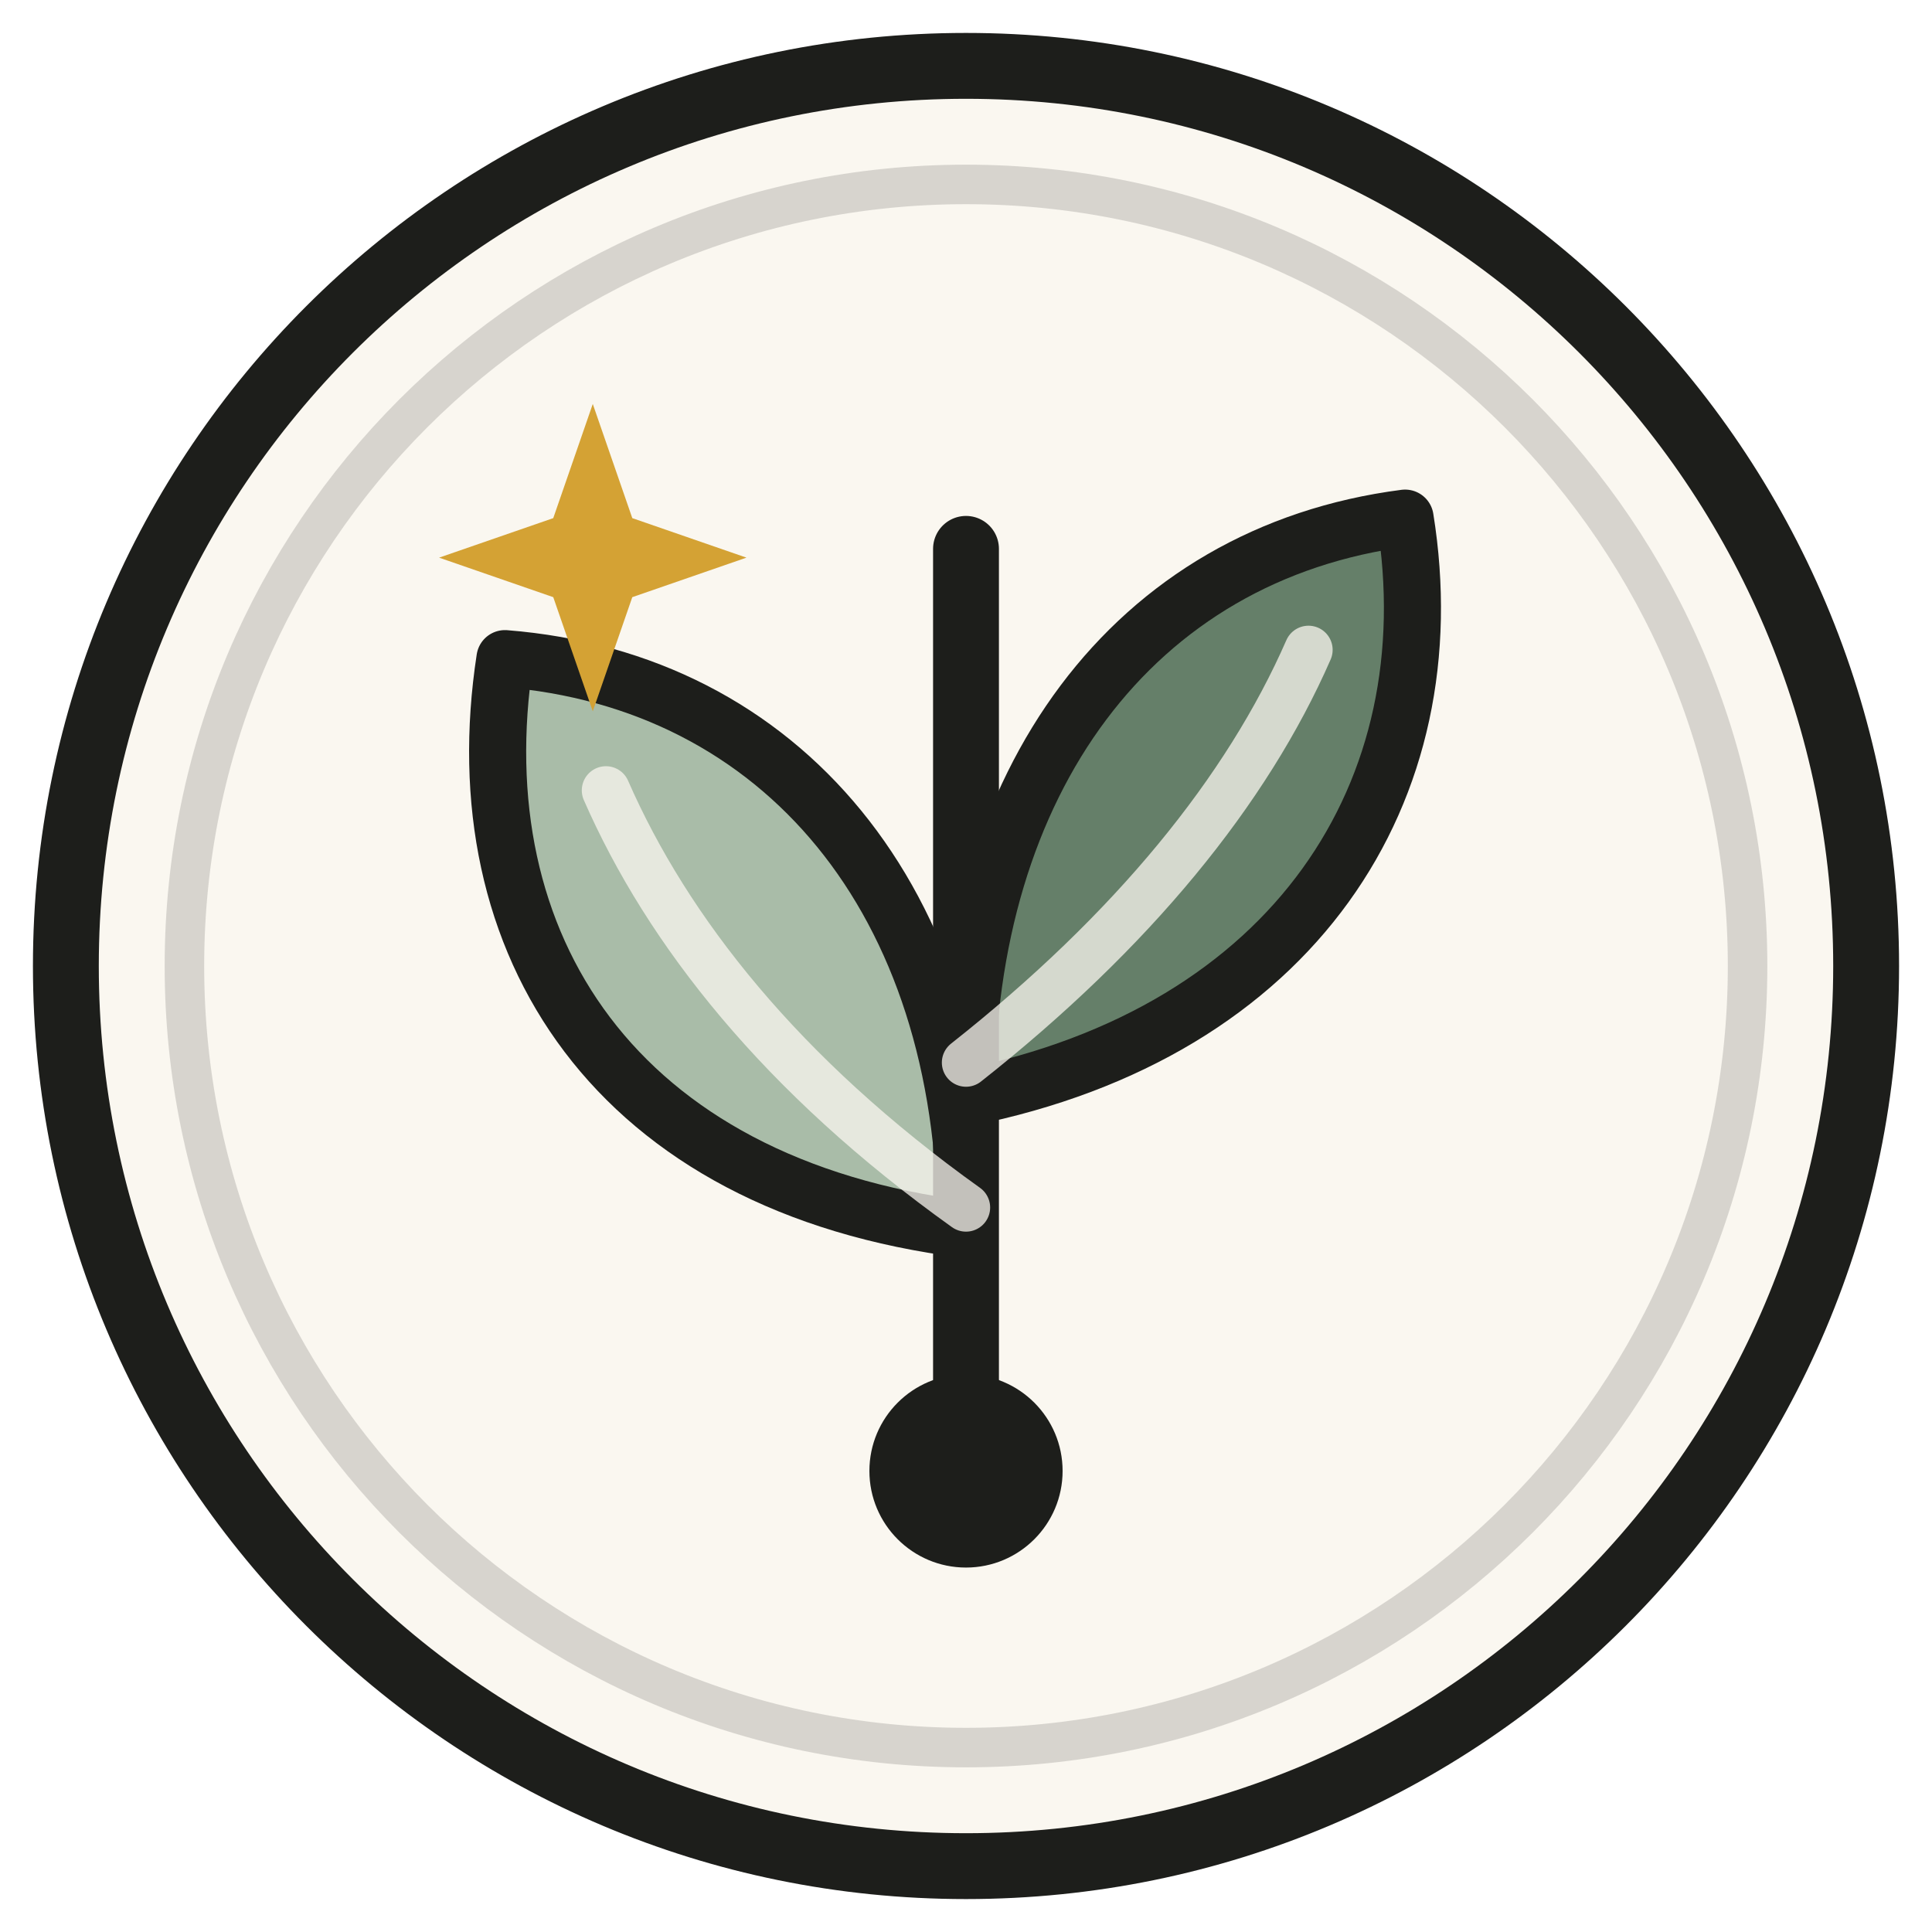
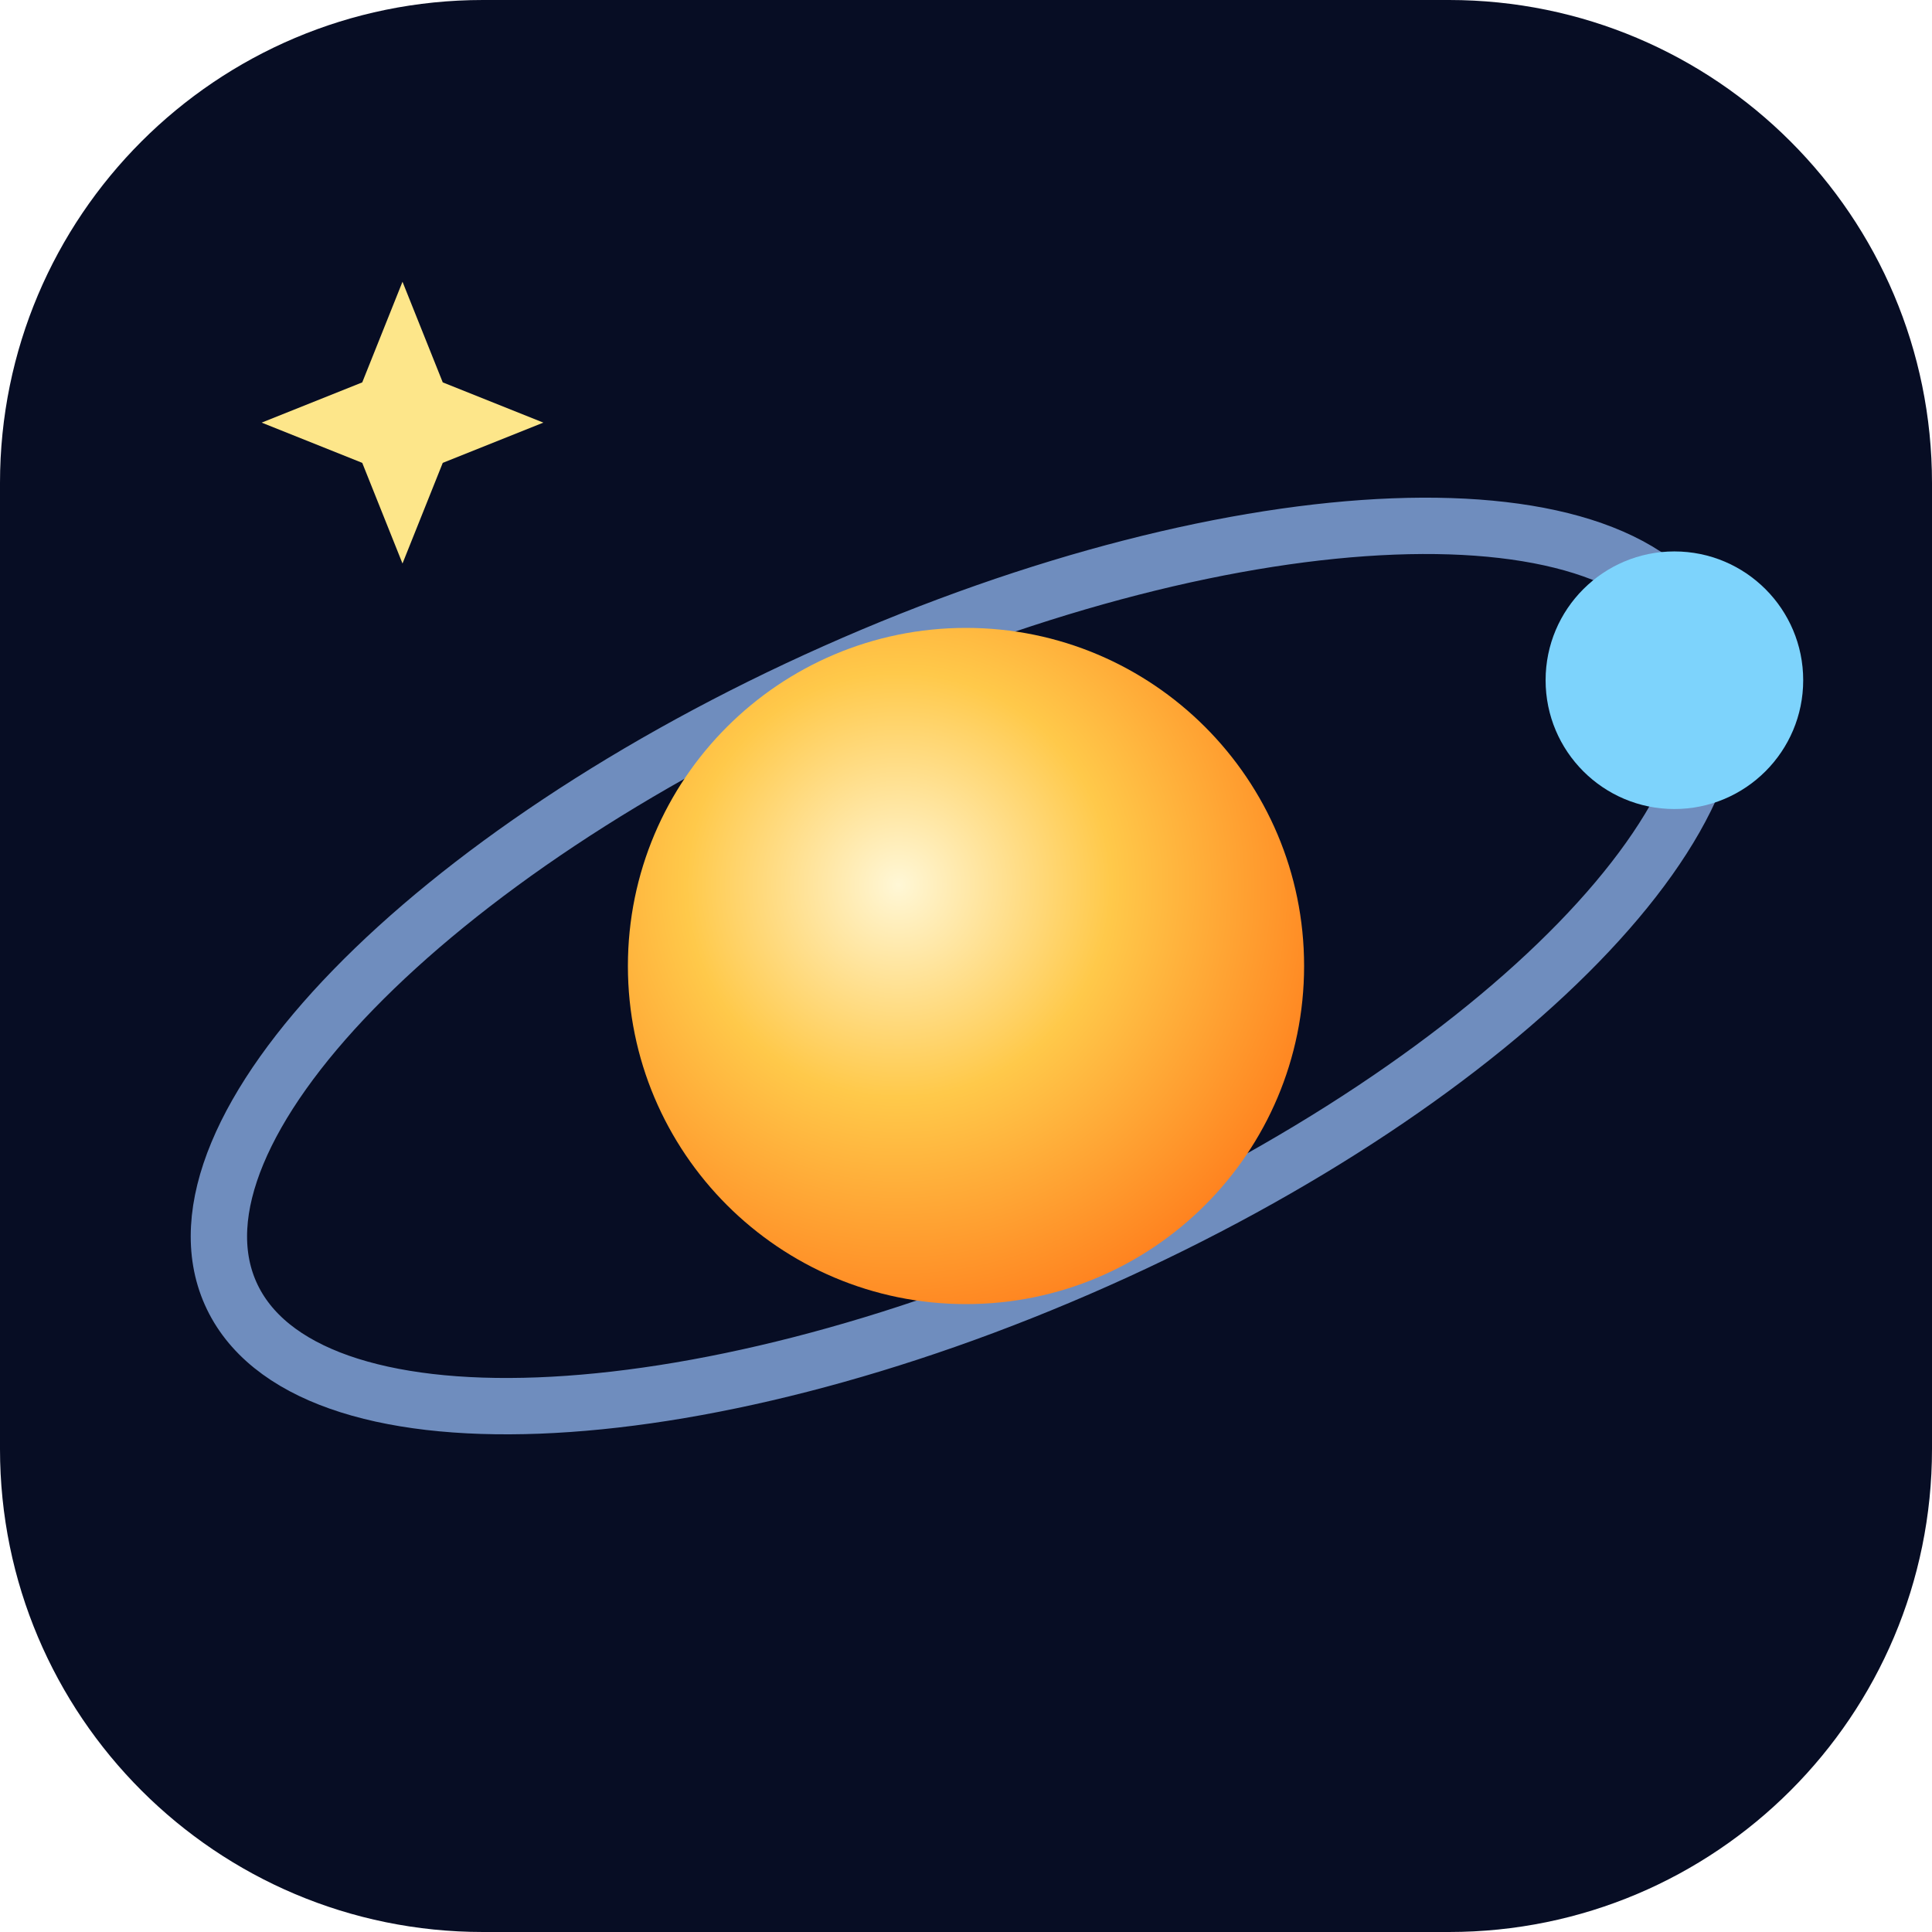
- <svg xmlns="http://www.w3.org/2000/svg" viewBox="0 0 44 44">
-   <circle cx="22" cy="22" r="20.5" fill="#faf7f0" stroke="#1d1e1b" stroke-width="1.5" />
-   <circle cx="22" cy="22" r="17.8" fill="none" stroke="#1d1e1b" stroke-opacity="0.16" stroke-width="0.9" />
-   <path d="M22 28 C14 27 10.5 21.5 11.5 15 C17.8 15.5 22 20.5 22 28 Z" fill="#89a58d" fill-opacity="0.72" stroke="#1d1e1b" stroke-width="1.3" stroke-linejoin="round" />
-   <path d="M22 25 C29.5 23.5 33 18 32 11.8 C25.8 12.6 22 17.8 22 25 Z" fill="#527058" fill-opacity="0.88" stroke="#1d1e1b" stroke-width="1.3" stroke-linejoin="round" />
-   <path d="M22 33.5 V12.5" fill="none" stroke="#1d1e1b" stroke-width="1.5" stroke-linecap="round" />
-   <path d="M22 27.5 C17.8 24.5 15.2 21.2 13.8 18 M22 24.2 C25.8 21.2 28.4 18 29.8 14.8" fill="none" stroke="#faf7f0" stroke-opacity="0.75" stroke-width="1.1" stroke-linecap="round" />
-   <circle cx="22" cy="33.5" r="2.2" fill="#1d1e1b" />
-   <path d="M13.5 9.2 L14.4 11.8 L17 12.7 L14.4 13.6 L13.5 16.2 L12.6 13.6 L10 12.7 L12.6 11.8 Z" fill="#d4a234" />
+ <svg xmlns="http://www.w3.org/2000/svg" viewBox="0 0 48 48">
+   <defs>
+     <radialGradient id="s" cx="40%" cy="38%" r="70%">
+       <stop offset="0" stop-color="#fff7d6" />
+       <stop offset="0.45" stop-color="#ffc94a" />
+       <stop offset="1" stop-color="#ff7a1a" />
+     </radialGradient>
+   </defs>
+   <rect width="48" height="48" rx="12" fill="#070d24" />
+   <ellipse cx="24" cy="24" rx="20" ry="8" transform="rotate(-24 24 24)" fill="none" stroke="#9cc4ff" stroke-opacity="0.7" stroke-width="1.4" />
+   <circle cx="24" cy="24" r="8.4" fill="url(#s)" />
+   <circle cx="41.6" cy="16.9" r="3.2" fill="#7dd3fc" />
+   <path d="M10 7l1 2.5 2.5 1-2.5 1L10 14l-1-2.5-2.5-1 2.5-1Z" fill="#fde68a" />
</svg>
